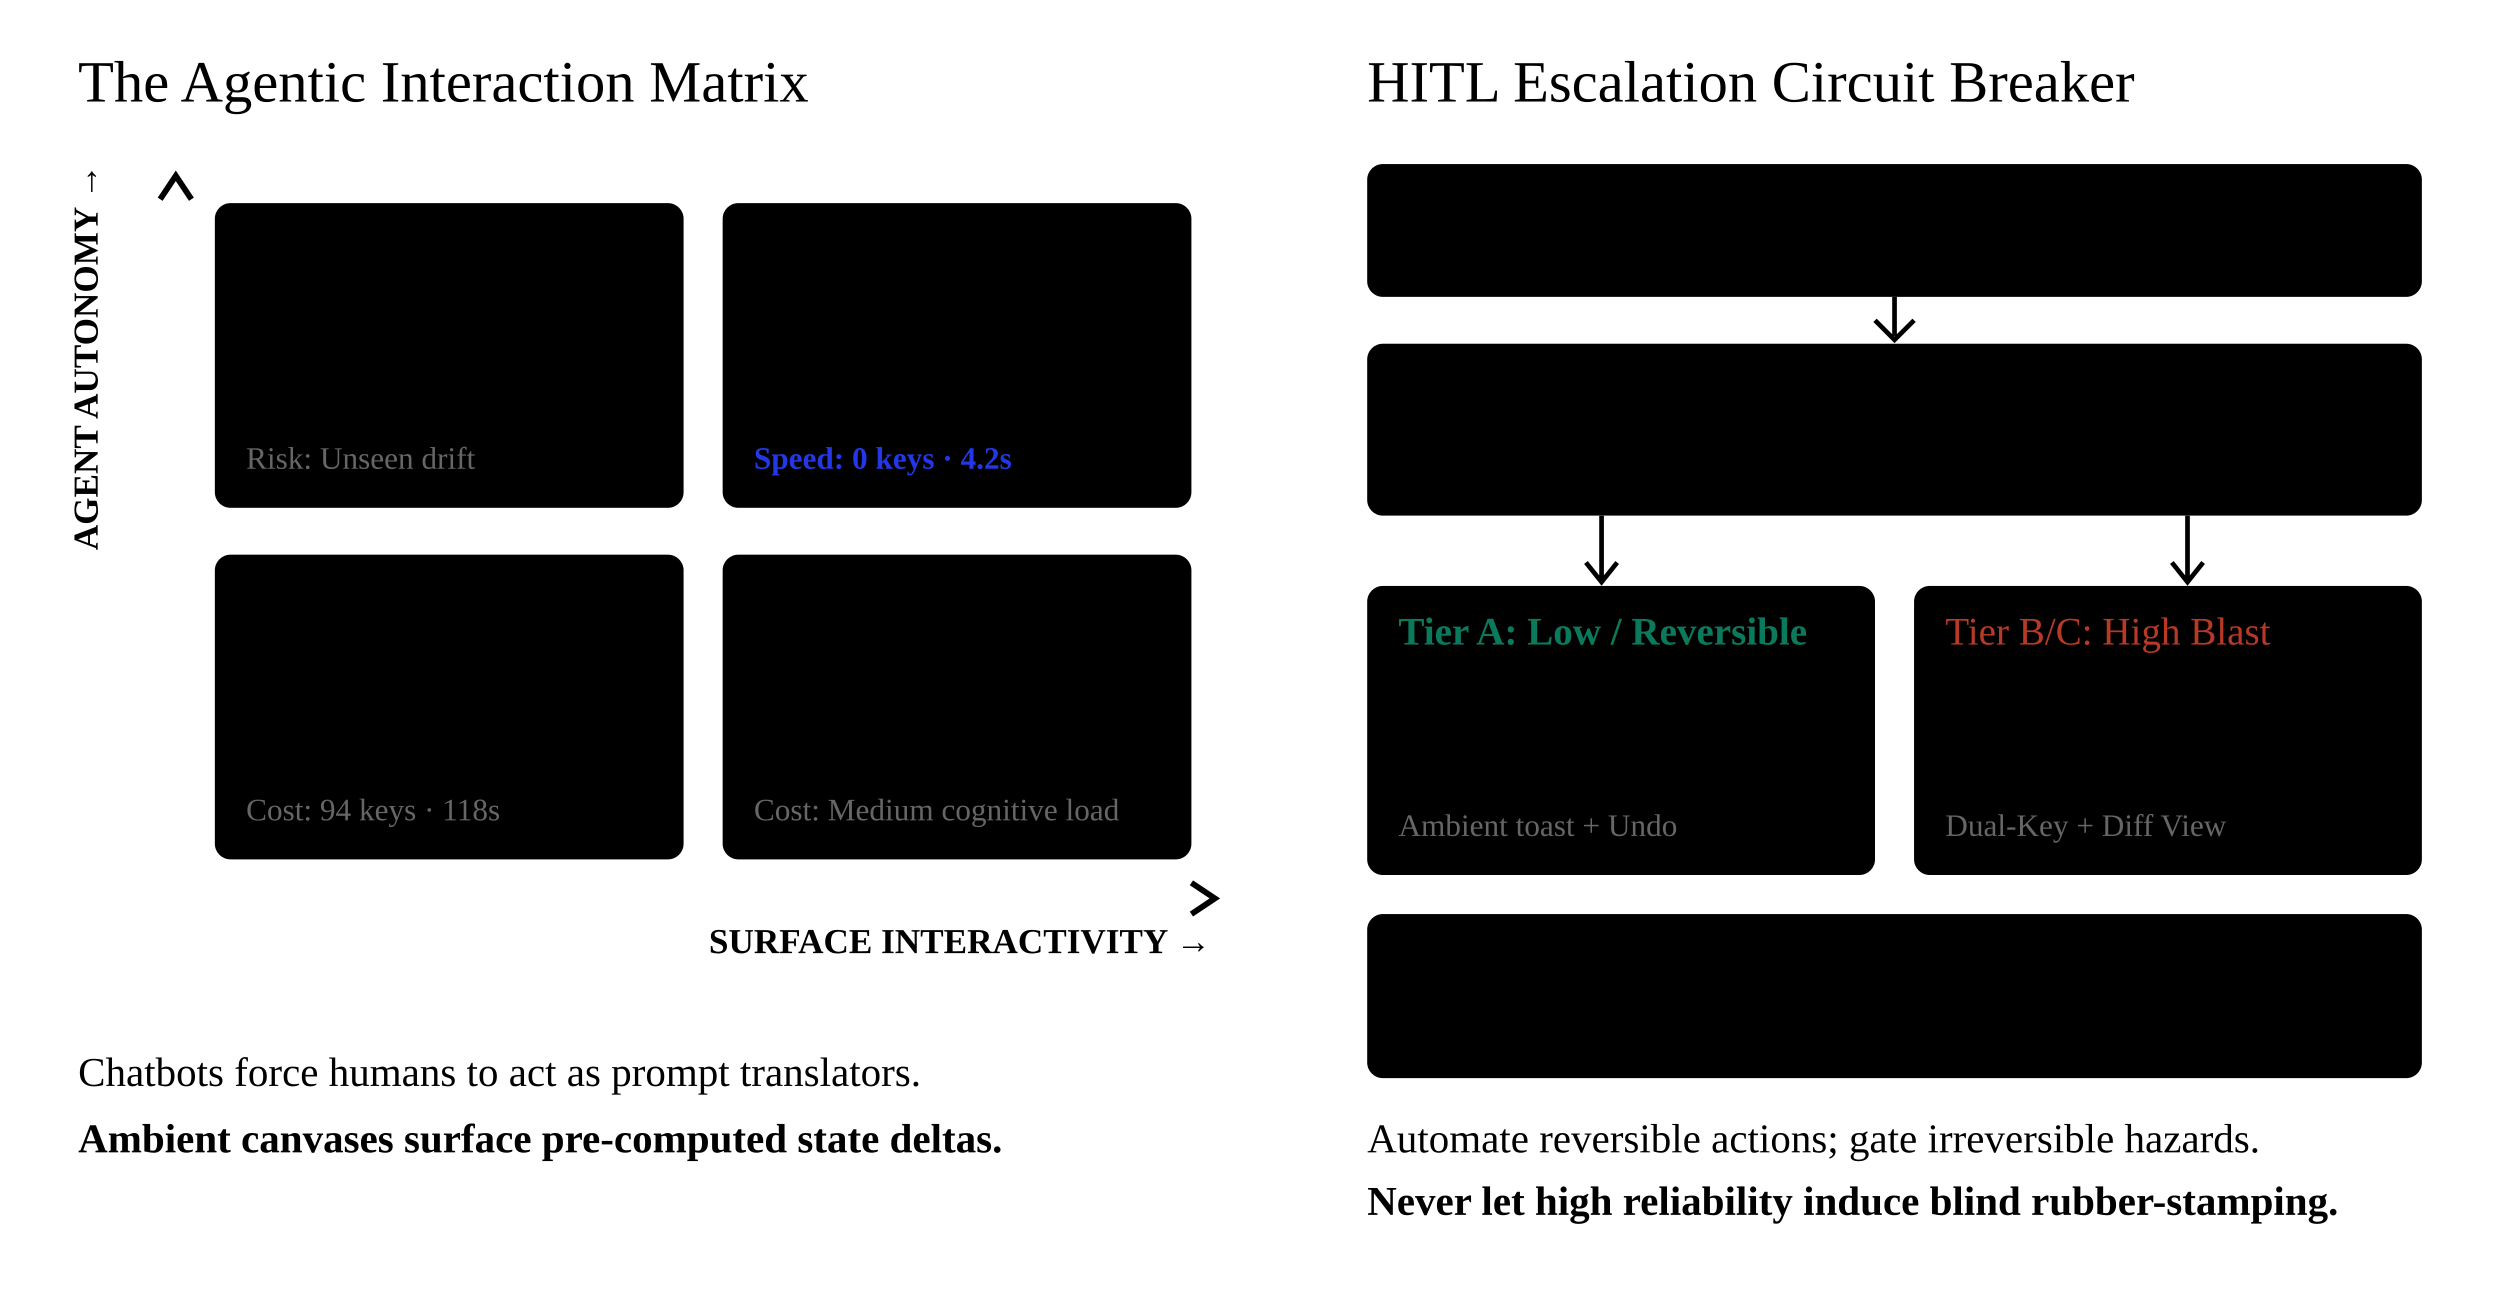
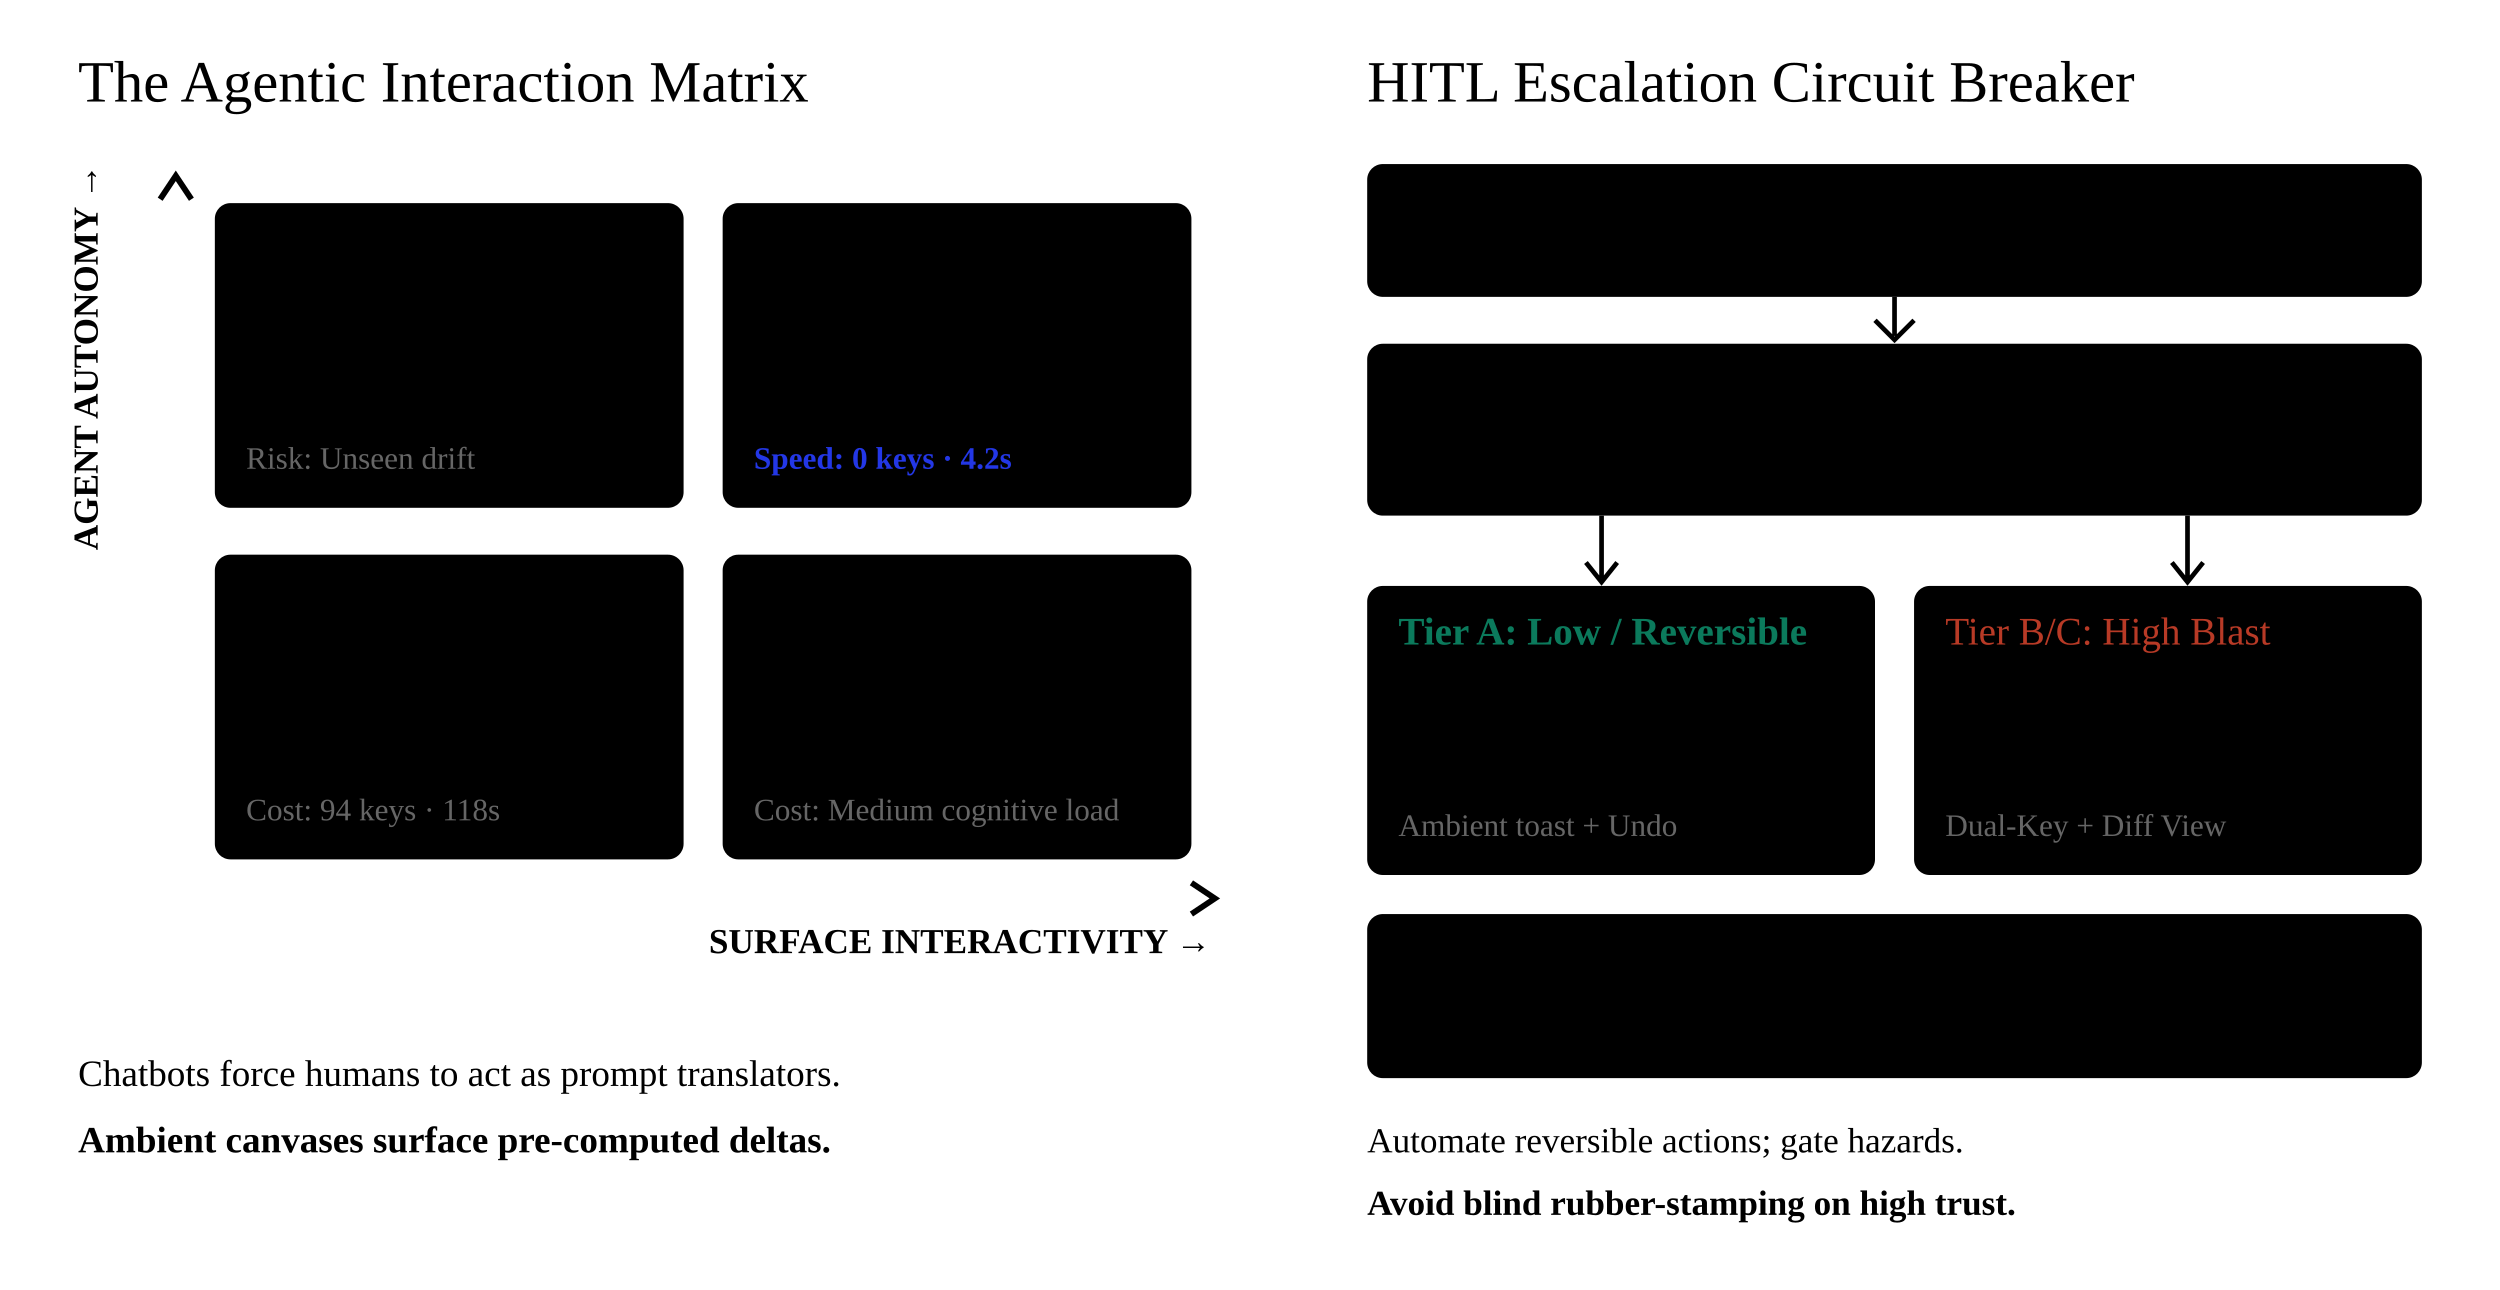
<svg xmlns="http://www.w3.org/2000/svg" viewBox="0 0 640 330" role="img" aria-label="Left: The Agentic Interaction Matrix mapping surface interactivity against agent autonomy. Right: The Human-in-the-Loop escalation circuit breaker and blast radius governance model.">
  <text class="t-display" x="20" y="26" font-size="15">The Agentic Interaction Matrix</text>
  <text class="t-display" x="350" y="26" font-size="15">HITL Escalation Circuit Breaker</text>
  <line class="rule-s" x1="45" x2="310" y1="230" y2="230" stroke-width="1.5" />
  <line class="rule-s" x1="45" x2="45" y1="45" y2="230" stroke-width="1.5" />
  <path d="M 305 226 L 311 230 L 305 234" stroke="currentColor" fill="none" stroke-width="1.5" />
  <path d="M 41 51 L 45 45 L 49 51" stroke="currentColor" fill="none" stroke-width="1.5" />
  <text x="310" y="244" font-size="9" text-anchor="end" font-weight="bold">SURFACE INTERACTIVITY →</text>
  <text x="25" y="42" font-size="9" font-weight="bold" transform="rotate(-90 25 42)" text-anchor="end">AGENT AUTONOMY →</text>
  <rect class="paper acc-s" x="55" y="142" width="120" height="78" rx="4" stroke-width="1.2" />
  <text x="63" y="158" font-size="10" font-weight="bold">1. Reactive Chat</text>
  <text x="63" y="172" font-size="8.5">• Conversational bubble</text>
  <text x="63" y="184" font-size="8.5">• High typing friction</text>
  <text x="63" y="196" font-size="8.5">• Ephemeral history</text>
  <text x="63" y="210" font-size="8" fill="#666">Cost: 94 keys · 118s</text>
  <rect class="paper acc-s" x="185" y="142" width="120" height="78" rx="4" stroke-width="1.2" />
  <text x="193" y="158" font-size="10" font-weight="bold">2. Copilot Sidecar</text>
  <text x="193" y="172" font-size="8.5">• Docked drawer/panel</text>
  <text x="193" y="184" font-size="8.5">• Context-aware prompt</text>
  <text x="193" y="196" font-size="8.5">• Split visual attention</text>
  <text x="193" y="210" font-size="8" fill="#666">Cost: Medium cognitive load</text>
  <rect class="paper acc-s" x="55" y="52" width="120" height="78" rx="4" stroke-width="1.2" />
  <text x="63" y="68" font-size="10" font-weight="bold">3. Background Agent</text>
  <text x="63" y="82" font-size="8.5">• Asynchronous worker</text>
  <text x="63" y="94" font-size="8.5">• Batch queue processing</text>
  <text x="63" y="106" font-size="8.5">• Slack/Email alerts</text>
  <text x="63" y="120" font-size="8" fill="#666">Risk: Unseen drift</text>
  <rect class="wash acc-s" x="185" y="52" width="120" height="78" rx="4" stroke-width="2" />
  <text class="t-display" x="193" y="68" font-size="10.5">4. Ambient Canvas</text>
  <text x="193" y="82" font-size="8.5" font-weight="bold">• Inline ghost diffs</text>
  <text x="193" y="94" font-size="8.5">• 1.2s glance rule</text>
  <text x="193" y="106" font-size="8.5">• Direct manipulation</text>
  <text x="193" y="120" font-size="8" font-weight="bold" fill="#2337E6">Speed: 0 keys · 4.2s</text>
-   <text x="20" y="278" font-size="10.5">Chatbots force humans to act as prompt translators.</text>
-   <text x="20" y="295" font-size="10.5" font-weight="bold">Ambient canvases surface pre-computed state deltas.</text>
+   <text x="20" y="278" font-size="9.5">Chatbots force humans to act as prompt translators.</text>
+   <text x="20" y="295" font-size="9.5" font-weight="bold">Ambient canvases surface pre-computed deltas.</text>
  <line class="rule-s" x1="335" x2="335" y1="20" y2="315" stroke-width="1" />
  <rect class="paper acc-s" x="350" y="42" width="270" height="34" rx="4" stroke-width="1.5" />
-   <text x="362" y="58" font-size="10.5" font-weight="bold">1. Agent Trigger &amp; Action Proposal</text>
-   <text x="362" y="70" font-size="8.5">Background inference generates candidate state modification</text>
+   <text x="362" y="58" font-size="10" font-weight="bold">1. Agent Trigger &amp; Proposal</text>
+   <text x="362" y="70" font-size="8">Inference generates candidate state change</text>
  <path d="M 485 76 L 485 86 M 480 82 L 485 87 L 490 82" stroke="currentColor" fill="none" stroke-width="1.2" />
  <rect class="wash acc-s" x="350" y="88" width="270" height="44" rx="4" stroke-width="1.5" />
-   <text class="t-display" x="362" y="104" font-size="10.5">2. Blast Radius &amp; Reversibility Triage</text>
-   <text x="362" y="118" font-size="8.5">Evaluates monetary value, privacy exposure, and rollback cost</text>
+   <text class="t-display" x="362" y="104" font-size="10">2. Blast Radius &amp; Reversibility Triage</text>
+   <text x="362" y="118" font-size="8">Monetary loss, privacy risk, rollback cost</text>
  <path d="M 410 132 L 410 148 M 406 144 L 410 149 L 414 144" stroke="currentColor" fill="none" stroke-width="1.2" />
  <path d="M 560 132 L 560 148 M 556 144 L 560 149 L 564 144" stroke="currentColor" fill="none" stroke-width="1.2" />
  <rect class="paper acc-s" x="350" y="150" width="130" height="74" rx="4" stroke-width="1.2" />
  <text x="358" y="165" font-size="10" font-weight="bold" fill="#0B7A5C">Tier A: Low / Reversible</text>
  <text x="358" y="178" font-size="8.5">• Draft internal email</text>
  <text x="358" y="189" font-size="8.5">• Format code / file</text>
  <text x="358" y="200" font-size="8.5" font-weight="bold">Action: Auto-Execute</text>
  <text x="358" y="214" font-size="8" fill="#666">Ambient toast + Undo</text>
  <rect class="wash acc-s" x="490" y="150" width="130" height="74" rx="4" stroke-width="2" />
  <text class="t-display" x="498" y="165" font-size="10" fill="#B83A26">Tier B/C: High Blast</text>
  <text x="498" y="178" font-size="8.5">• Money transfer &gt; ₹10k</text>
  <text x="498" y="189" font-size="8.5">• External blast / delete</text>
  <text x="498" y="200" font-size="8.5" font-weight="bold">Action: Hard Circuit</text>
  <text x="498" y="214" font-size="8" fill="#666">Dual-Key + Diff View</text>
  <rect class="paper acc-s" x="350" y="234" width="270" height="42" rx="4" stroke-width="1.2" />
-   <text x="362" y="249" font-size="9.5" font-weight="bold">Anti-Complacency Safeguards:</text>
-   <text x="362" y="263" font-size="8.5">Forced visual diffs, cognitive speed-bumps, periodic blind audits</text>
-   <text x="350" y="295" font-size="10.5">Automate reversible actions; gate irreversible hazards.</text>
-   <text x="350" y="311" font-size="10.5" font-weight="bold">Never let high reliability induce blind rubber-stamping.</text>
+   <text x="362" y="249" font-size="9" font-weight="bold">Anti-Complacency Safeguards:</text>
+   <text x="362" y="263" font-size="8">Forced visual diffs, speed-bumps, blind audits</text>
+   <text x="350" y="295" font-size="9">Automate reversible actions; gate hazards.</text>
+   <text x="350" y="311" font-size="9" font-weight="bold">Avoid blind rubber-stamping on high trust.</text>
</svg>
